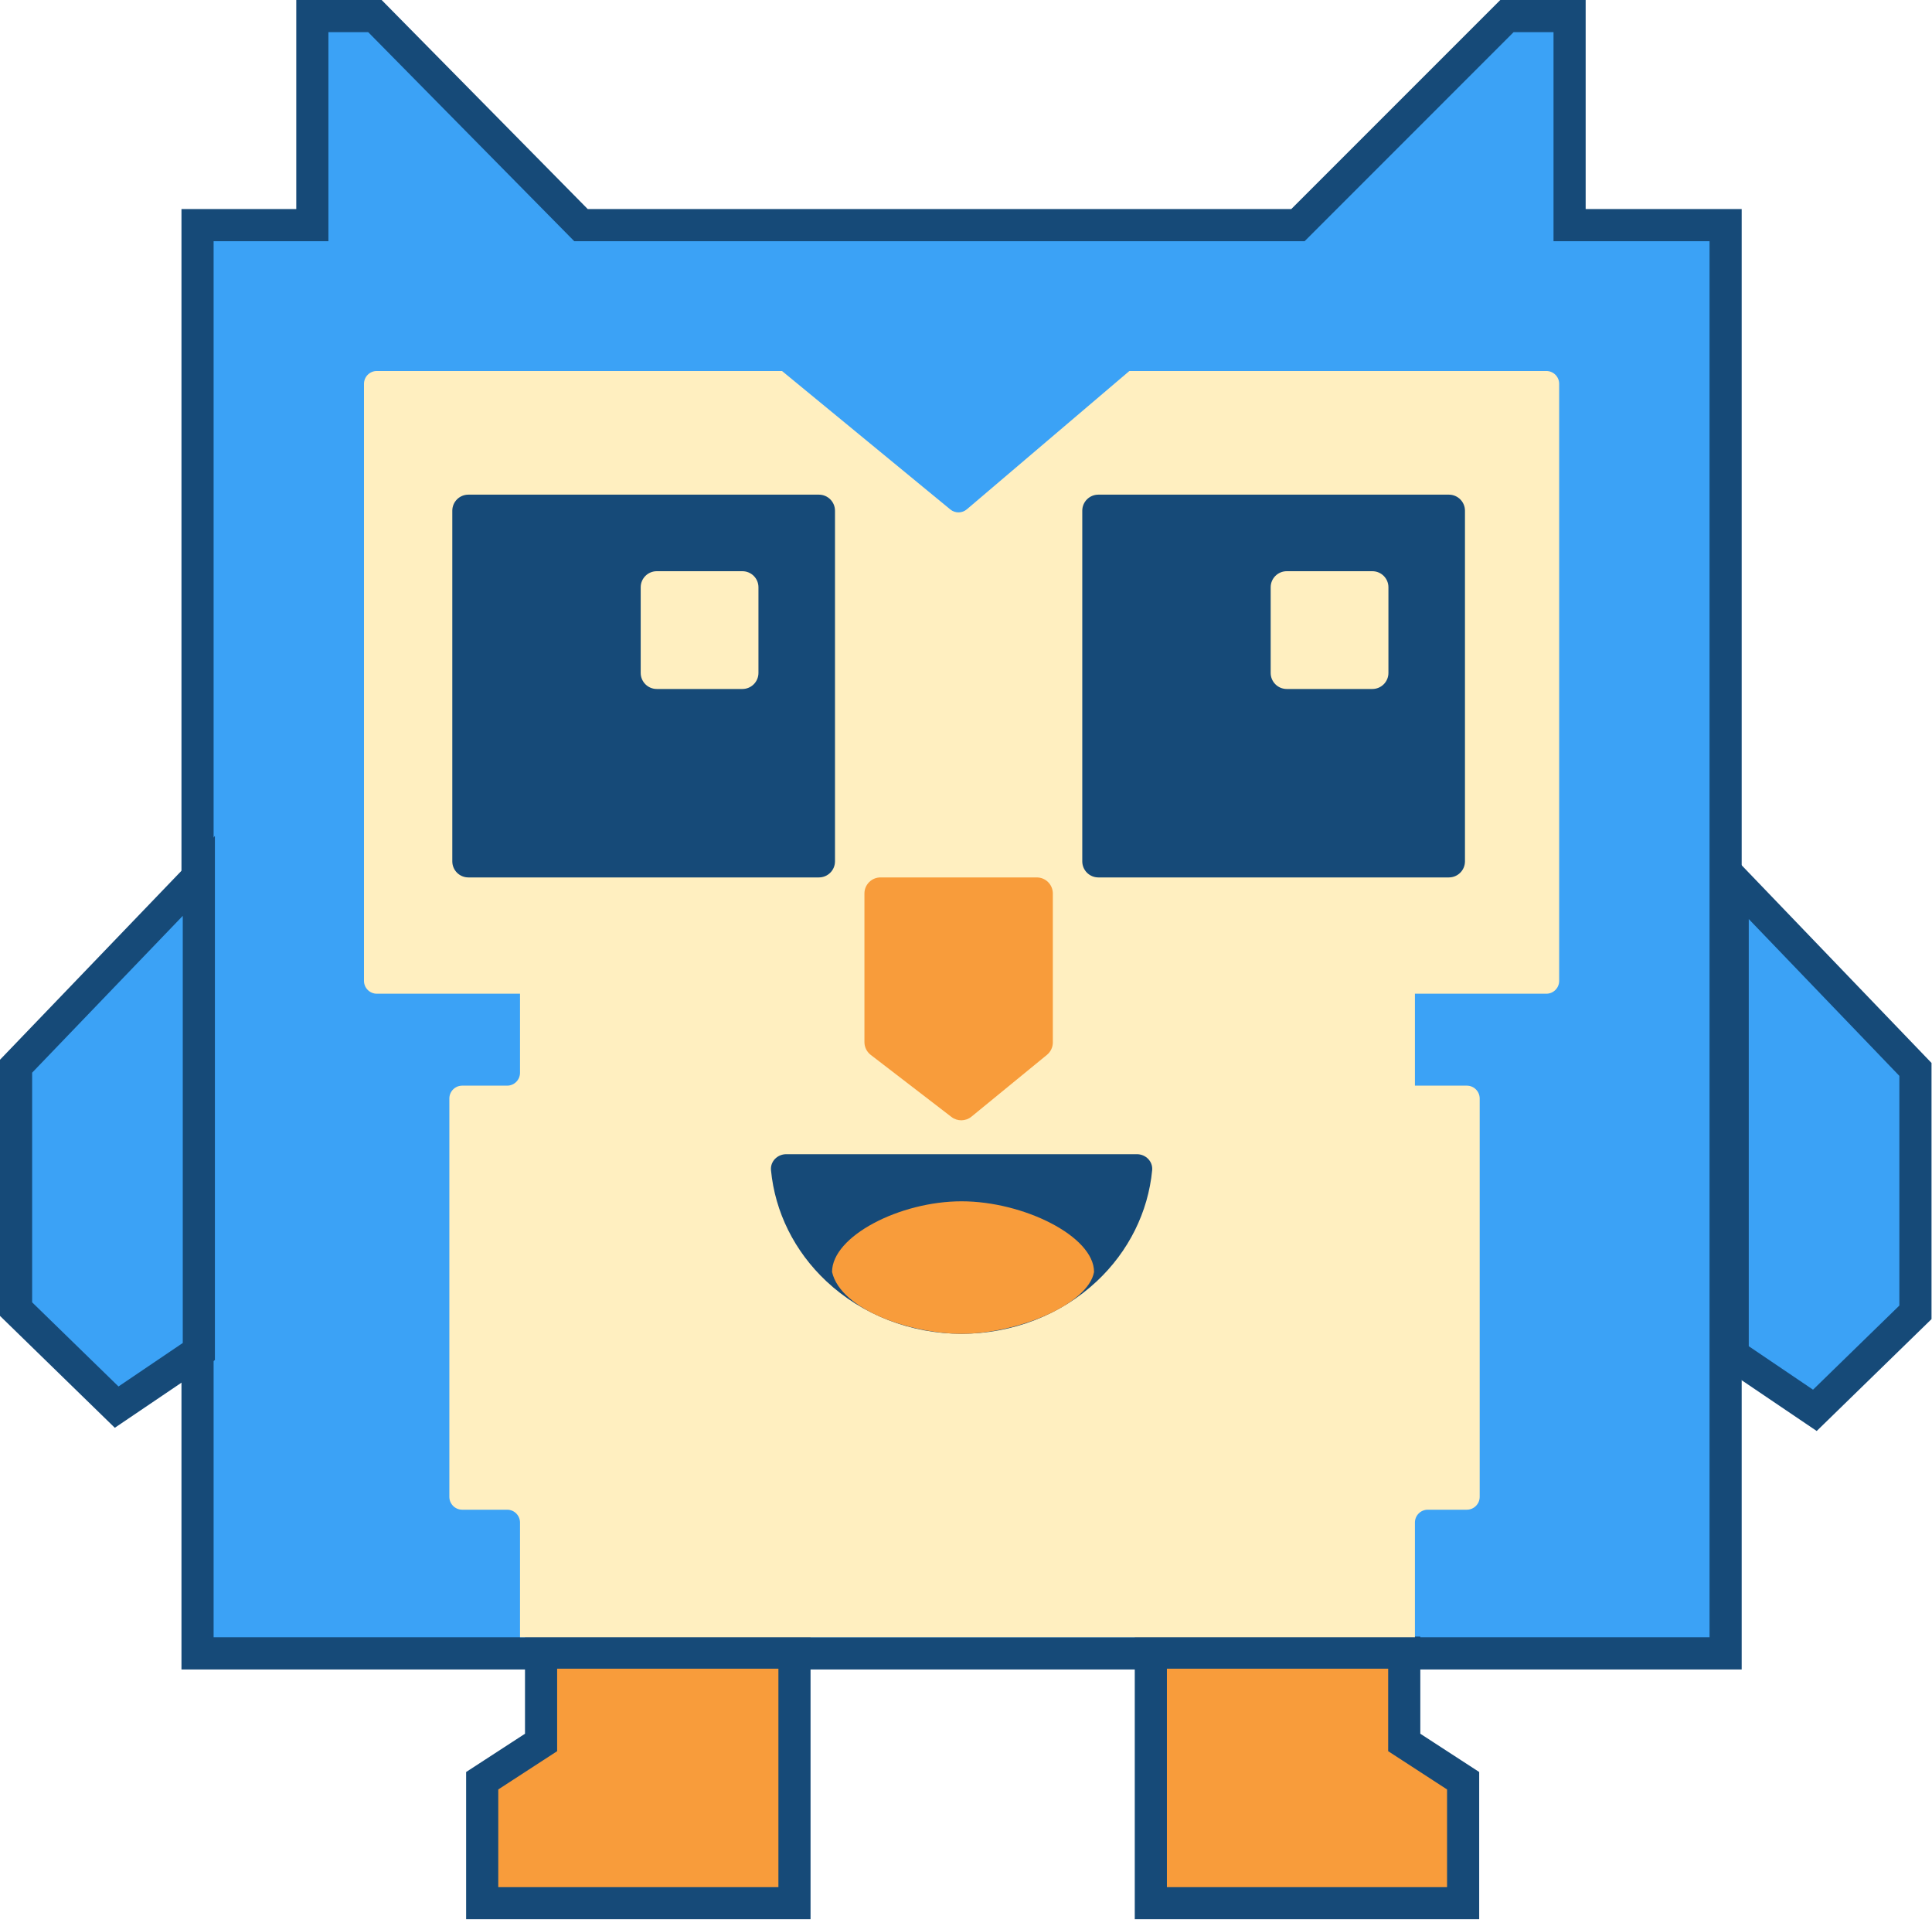
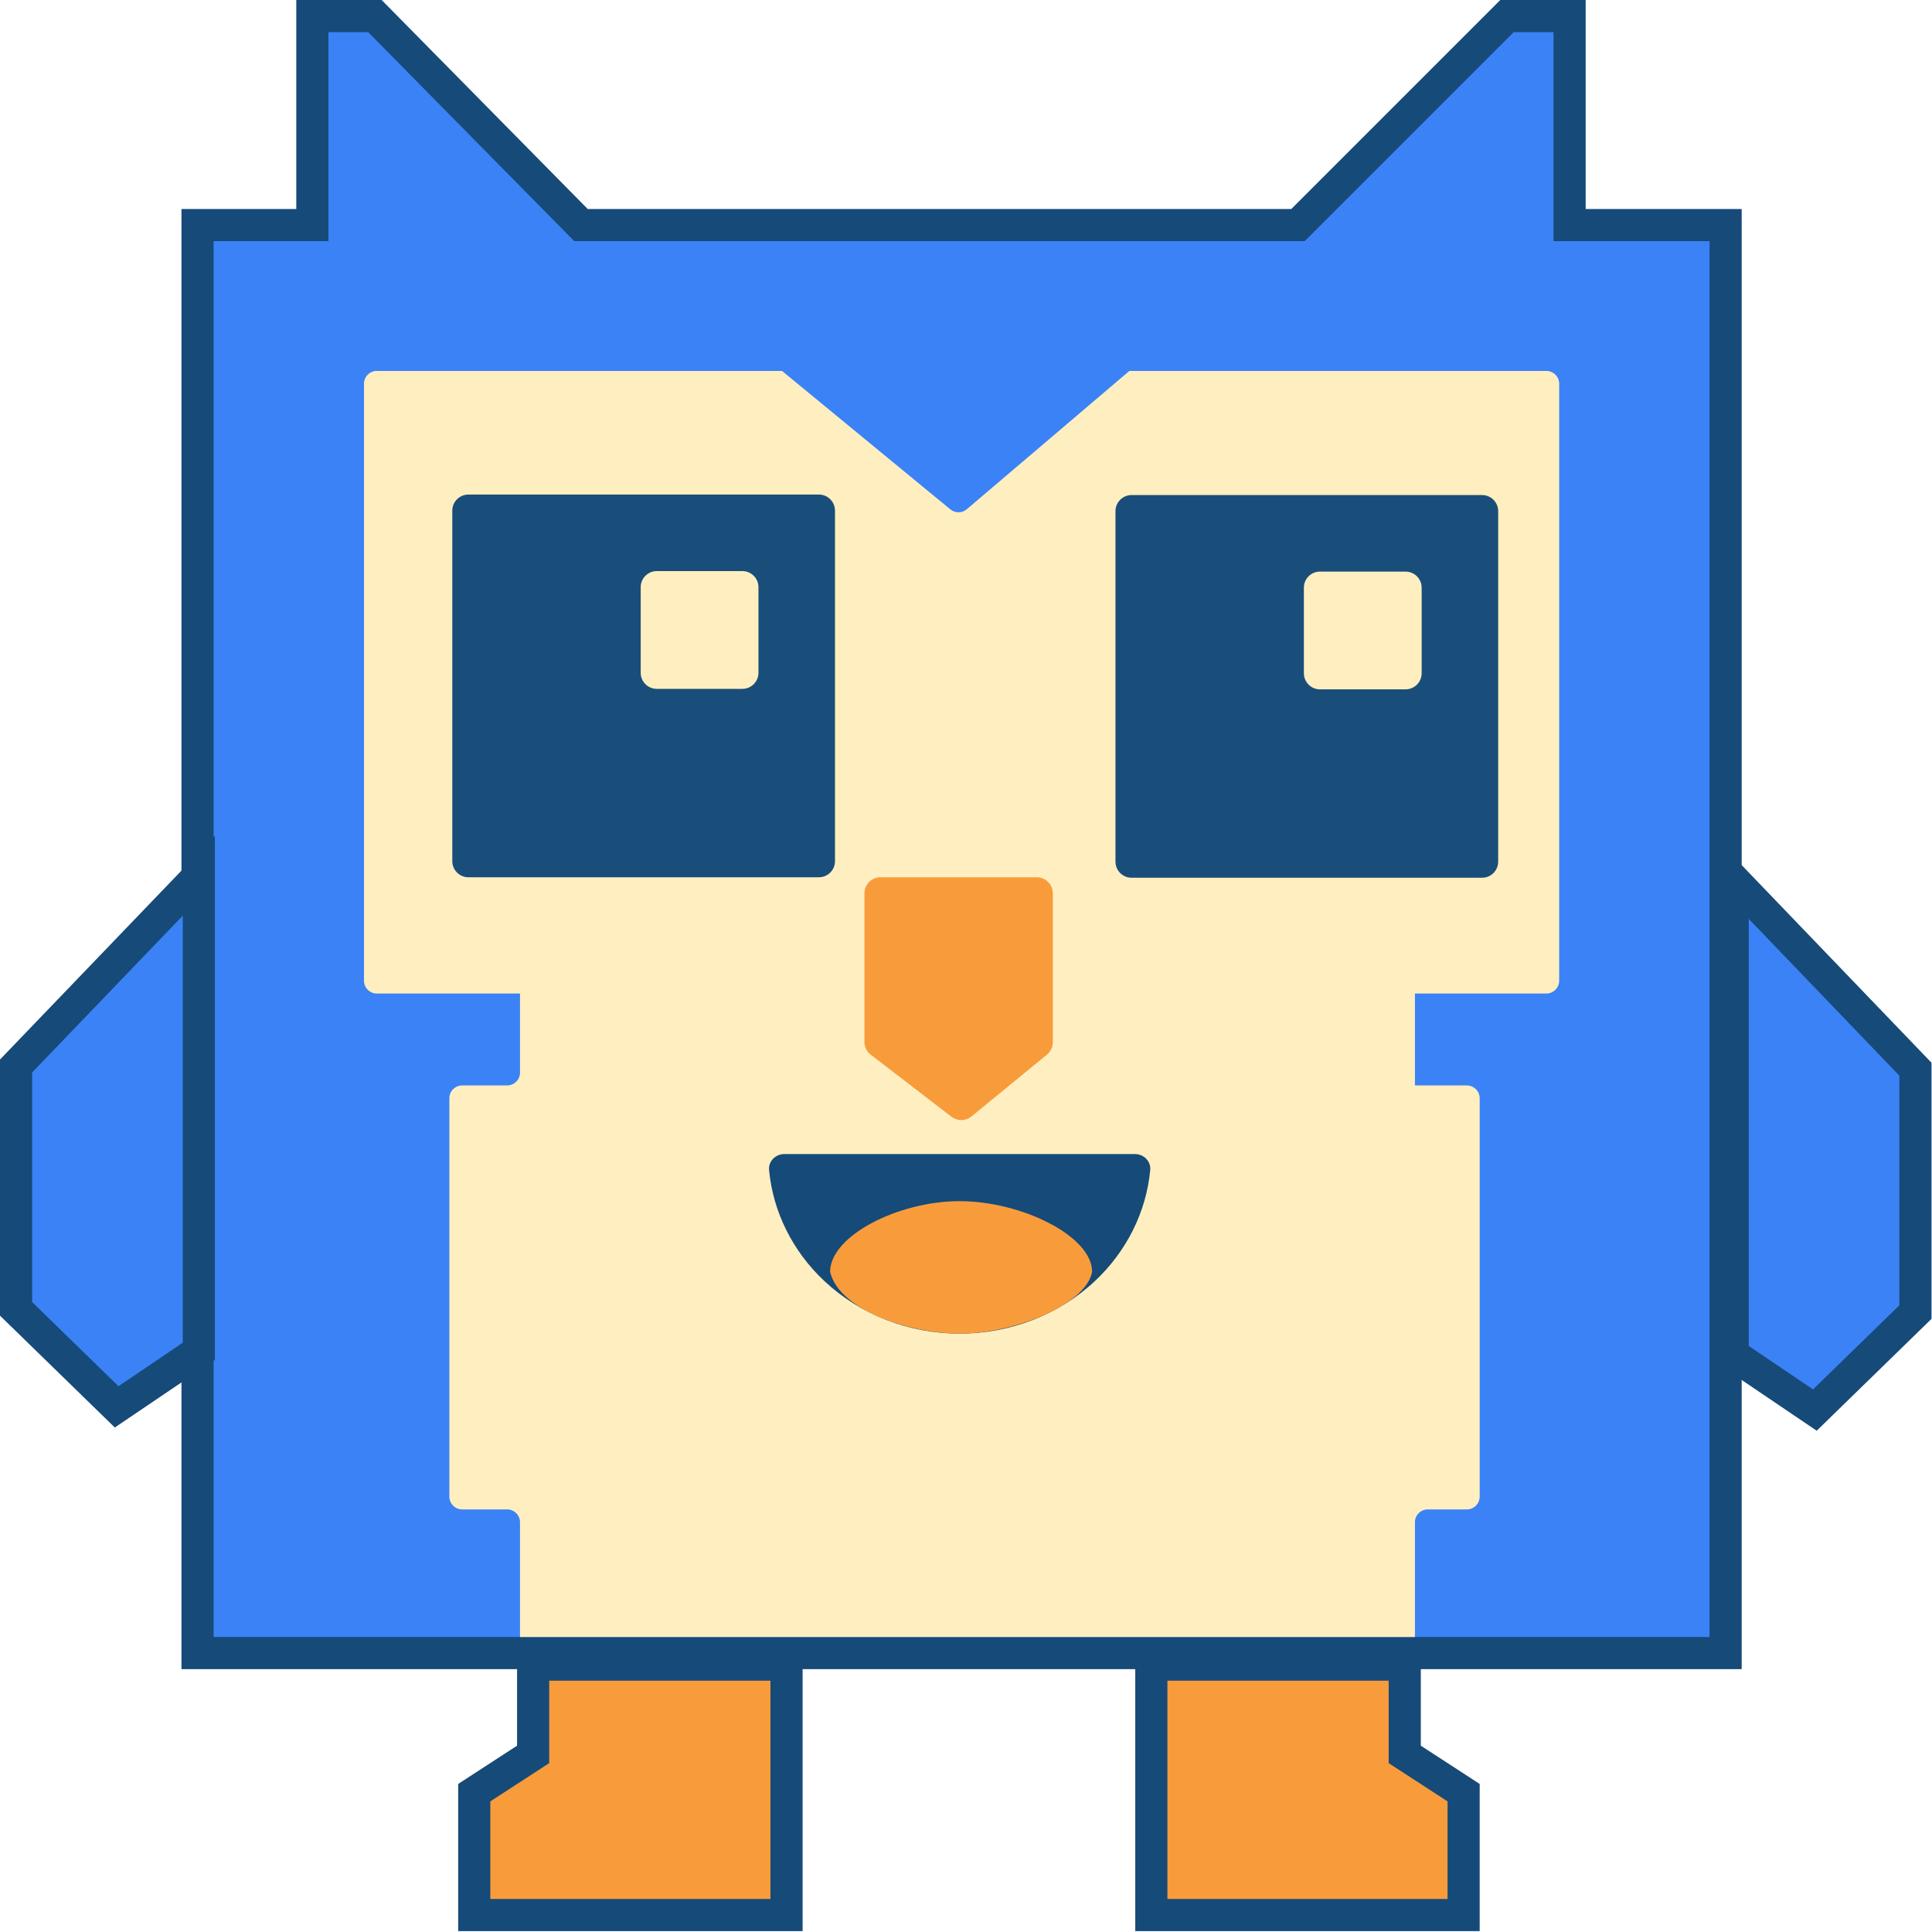
- <svg xmlns="http://www.w3.org/2000/svg" width="601" height="597" viewBox="0 0 601 597" fill="none">
-   <path d="M116.629 5L179.264 68.528L180.731 70.019H403.759L468.777 5H488.263V70.019H536.798V514.23H61.45V70.019H97.164V5H116.629Z" fill="#3BA2F6" stroke="#164A78" stroke-width="10" />
-   <path d="M247.143 514V591.912H150V553.837L166.04 543.412L168.315 541.934V514H247.143Z" fill="#F89C3B" stroke="#164A78" stroke-width="10" />
-   <path d="M358 514V591.912H455.143V553.837L439.103 543.412L436.827 541.934V514H358Z" fill="#F89C3B" stroke="#164A78" stroke-width="10" />
-   <path d="M595.85 332.608V408.158L564.562 438.642L539 421.349V273.424L595.85 332.608Z" fill="#3BA2F6" stroke="#164A78" stroke-width="10" />
-   <path d="M5 331.608V407.158L36.287 437.642L61.85 420.349V272.424L5 331.608Z" fill="#3BA2F6" stroke="#164A78" stroke-width="10" />
-   <path d="M113.227 119.385C113.227 117.175 115.018 115.385 117.227 115.385H243.264L295.624 158.451C297.12 159.681 299.282 159.663 300.757 158.408L351.322 115.385H481.022C483.231 115.385 485.022 117.175 485.022 119.385V305.065C485.022 307.274 483.231 309.065 481.022 309.065H440.15V337.656H456.296C458.506 337.656 460.296 339.446 460.296 341.656V465.543C460.296 467.752 458.506 469.543 456.296 469.543H444.15C441.941 469.543 440.15 471.333 440.15 473.543V509.231H301H161.762V473.543C161.762 471.333 159.971 469.543 157.762 469.543H143.784C141.575 469.543 139.784 467.752 139.784 465.543V341.656C139.784 339.446 141.575 337.656 143.784 337.656H157.762C159.971 337.656 161.762 335.865 161.762 333.656V309.065H117.227C115.018 309.065 113.227 307.274 113.227 305.065V119.385Z" fill="#FFEFC0" />
-   <path d="M140.7 158.846C140.7 156.085 142.938 153.846 145.7 153.846H254.747C257.509 153.846 259.747 156.085 259.747 158.846V267.894C259.747 270.655 257.509 272.894 254.747 272.894H145.7C142.938 272.894 140.7 270.655 140.7 267.894V158.846Z" fill="#164A78" />
+ <svg xmlns="http://www.w3.org/2000/svg" width="601" height="601" viewBox="0 0 601 601" fill="none">
+   <path d="M116.629 5L179.264 68.528L180.732 70.019H403.759L468.778 5H488.263V70.019H536.798V514.23H61.45V70.019H97.164V5H116.629Z" fill="#3B82F6" stroke="#164A78" stroke-width="10" />
+   <path d="M244.674 517.82V595.732H147.531V557.657L163.571 547.232L165.846 545.754V517.82H244.674Z" fill="#F89C3B" stroke="#164A78" stroke-width="10" />
+   <path d="M358.154 517.82V595.732H455.296V557.657L439.256 547.232L436.981 545.754V517.82H358.154Z" fill="#F89C3B" stroke="#164A78" stroke-width="10" />
+   <path d="M595.85 332.608V408.158L564.562 438.642L539 421.349V273.424L595.85 332.608Z" fill="#3B82F6" stroke="#164A78" stroke-width="10" />
+   <path d="M5 331.608V407.158L36.287 437.642L61.85 420.349V272.424L5 331.608Z" fill="#3B82F6" stroke="#164A78" stroke-width="10" />
+   <path d="M113.227 119.385C113.227 117.175 115.018 115.385 117.227 115.385H243.263L295.624 158.451C297.12 159.681 299.282 159.663 300.757 158.408L351.322 115.385H481.022C483.231 115.385 485.022 117.175 485.022 119.385V305.065C485.022 307.274 483.231 309.065 481.022 309.065H440.15V337.656H456.296C458.505 337.656 460.296 339.446 460.296 341.656V465.543C460.296 467.752 458.505 469.543 456.296 469.543H444.15C441.941 469.543 440.15 471.333 440.15 473.543V509.231H301H161.762V473.543C161.762 471.333 159.971 469.543 157.762 469.543H143.784C141.575 469.543 139.784 467.752 139.784 465.543V341.656C139.784 339.446 141.575 337.656 143.784 337.656H157.762C159.971 337.656 161.762 335.865 161.762 333.656V309.065H117.227C115.018 309.065 113.227 307.274 113.227 305.065V119.385Z" fill="#FFEFC0" />
+   <path d="M140.699 158.846C140.699 156.085 142.938 153.846 145.699 153.846H254.747C257.508 153.846 259.747 156.085 259.747 158.846V267.894C259.747 270.655 257.508 272.894 254.747 272.894H145.699C142.938 272.894 140.699 270.655 140.699 267.894V158.846Z" fill="#1A4E7A" />
  <rect x="199.308" y="177.656" width="36.63" height="36.63" rx="5" fill="#FFEFC0" />
-   <path d="M336.67 158.846C336.67 156.085 338.908 153.846 341.67 153.846H450.717C453.479 153.846 455.717 156.085 455.717 158.846V267.894C455.717 270.655 453.479 272.894 450.717 272.894H341.67C338.908 272.894 336.67 270.655 336.67 267.894V158.846Z" fill="#164A78" />
-   <rect x="395.278" y="177.656" width="36.63" height="36.63" rx="5" fill="#FFEFC0" />
-   <path d="M268.905 277.894C268.905 275.132 271.143 272.894 273.905 272.894H322.513C325.274 272.894 327.513 275.132 327.513 277.894V324.211C327.513 325.71 326.84 327.13 325.68 328.08L302.194 347.304C300.396 348.776 297.822 348.815 295.98 347.398L270.857 328.081C269.626 327.134 268.905 325.67 268.905 324.117V277.894Z" fill="#F89C3B" />
-   <path d="M353.648 358.974C356.41 358.974 358.673 361.218 358.41 363.967C357.169 376.952 351.116 389.181 341.214 398.474C330.051 408.95 314.911 414.835 299.124 414.835C283.338 414.835 268.198 408.95 257.035 398.474C247.133 389.181 241.08 376.952 239.839 363.967C239.576 361.218 241.839 358.974 244.601 358.974L299.124 358.974H353.648Z" fill="#164A78" />
-   <path d="M340.333 395.604C338.502 405.677 316.524 414.835 299.125 414.835C283.557 414.835 261.579 407.509 258.832 395.604C258.832 384.478 279.894 373.626 299.125 373.626C318.355 373.626 340.333 384.478 340.333 395.604Z" fill="#F89C3B" />
+   <path d="M347 159C347 156.239 349.239 154 352 154H461.048C463.809 154 466.048 156.239 466.048 159V268.048C466.048 270.809 463.809 273.048 461.048 273.048H352C349.239 273.048 347 270.809 347 268.048V159Z" fill="#1A4E7A" />
+   <rect x="405.608" y="177.81" width="36.63" height="36.63" rx="5" fill="#FFEFC0" />
+   <path d="M268.905 277.894C268.905 275.132 271.143 272.894 273.905 272.894H322.513C325.274 272.894 327.513 275.132 327.513 277.894V324.211C327.513 325.71 326.84 327.13 325.68 328.08L302.194 347.304C300.396 348.776 297.821 348.815 295.979 347.398L270.857 328.081C269.626 327.134 268.905 325.67 268.905 324.117V277.894Z" fill="#F89C3B" />
+   <path d="M353.048 359C355.809 359 358.072 361.244 357.809 363.993C356.568 376.978 350.515 389.207 340.613 398.5C329.451 408.975 314.31 414.861 298.524 414.861C282.737 414.861 267.597 408.975 256.434 398.5C246.532 389.207 240.479 376.978 239.238 363.993C238.975 361.244 241.239 359 244 359L298.524 359H353.048Z" fill="#164A78" />
+   <path d="M339.733 395.63C337.901 405.703 315.923 414.861 298.524 414.861C282.956 414.861 260.978 407.535 258.231 395.63C258.231 384.503 279.293 373.652 298.524 373.652C317.755 373.652 339.733 384.503 339.733 395.63Z" fill="#F89C3B" />
</svg>
